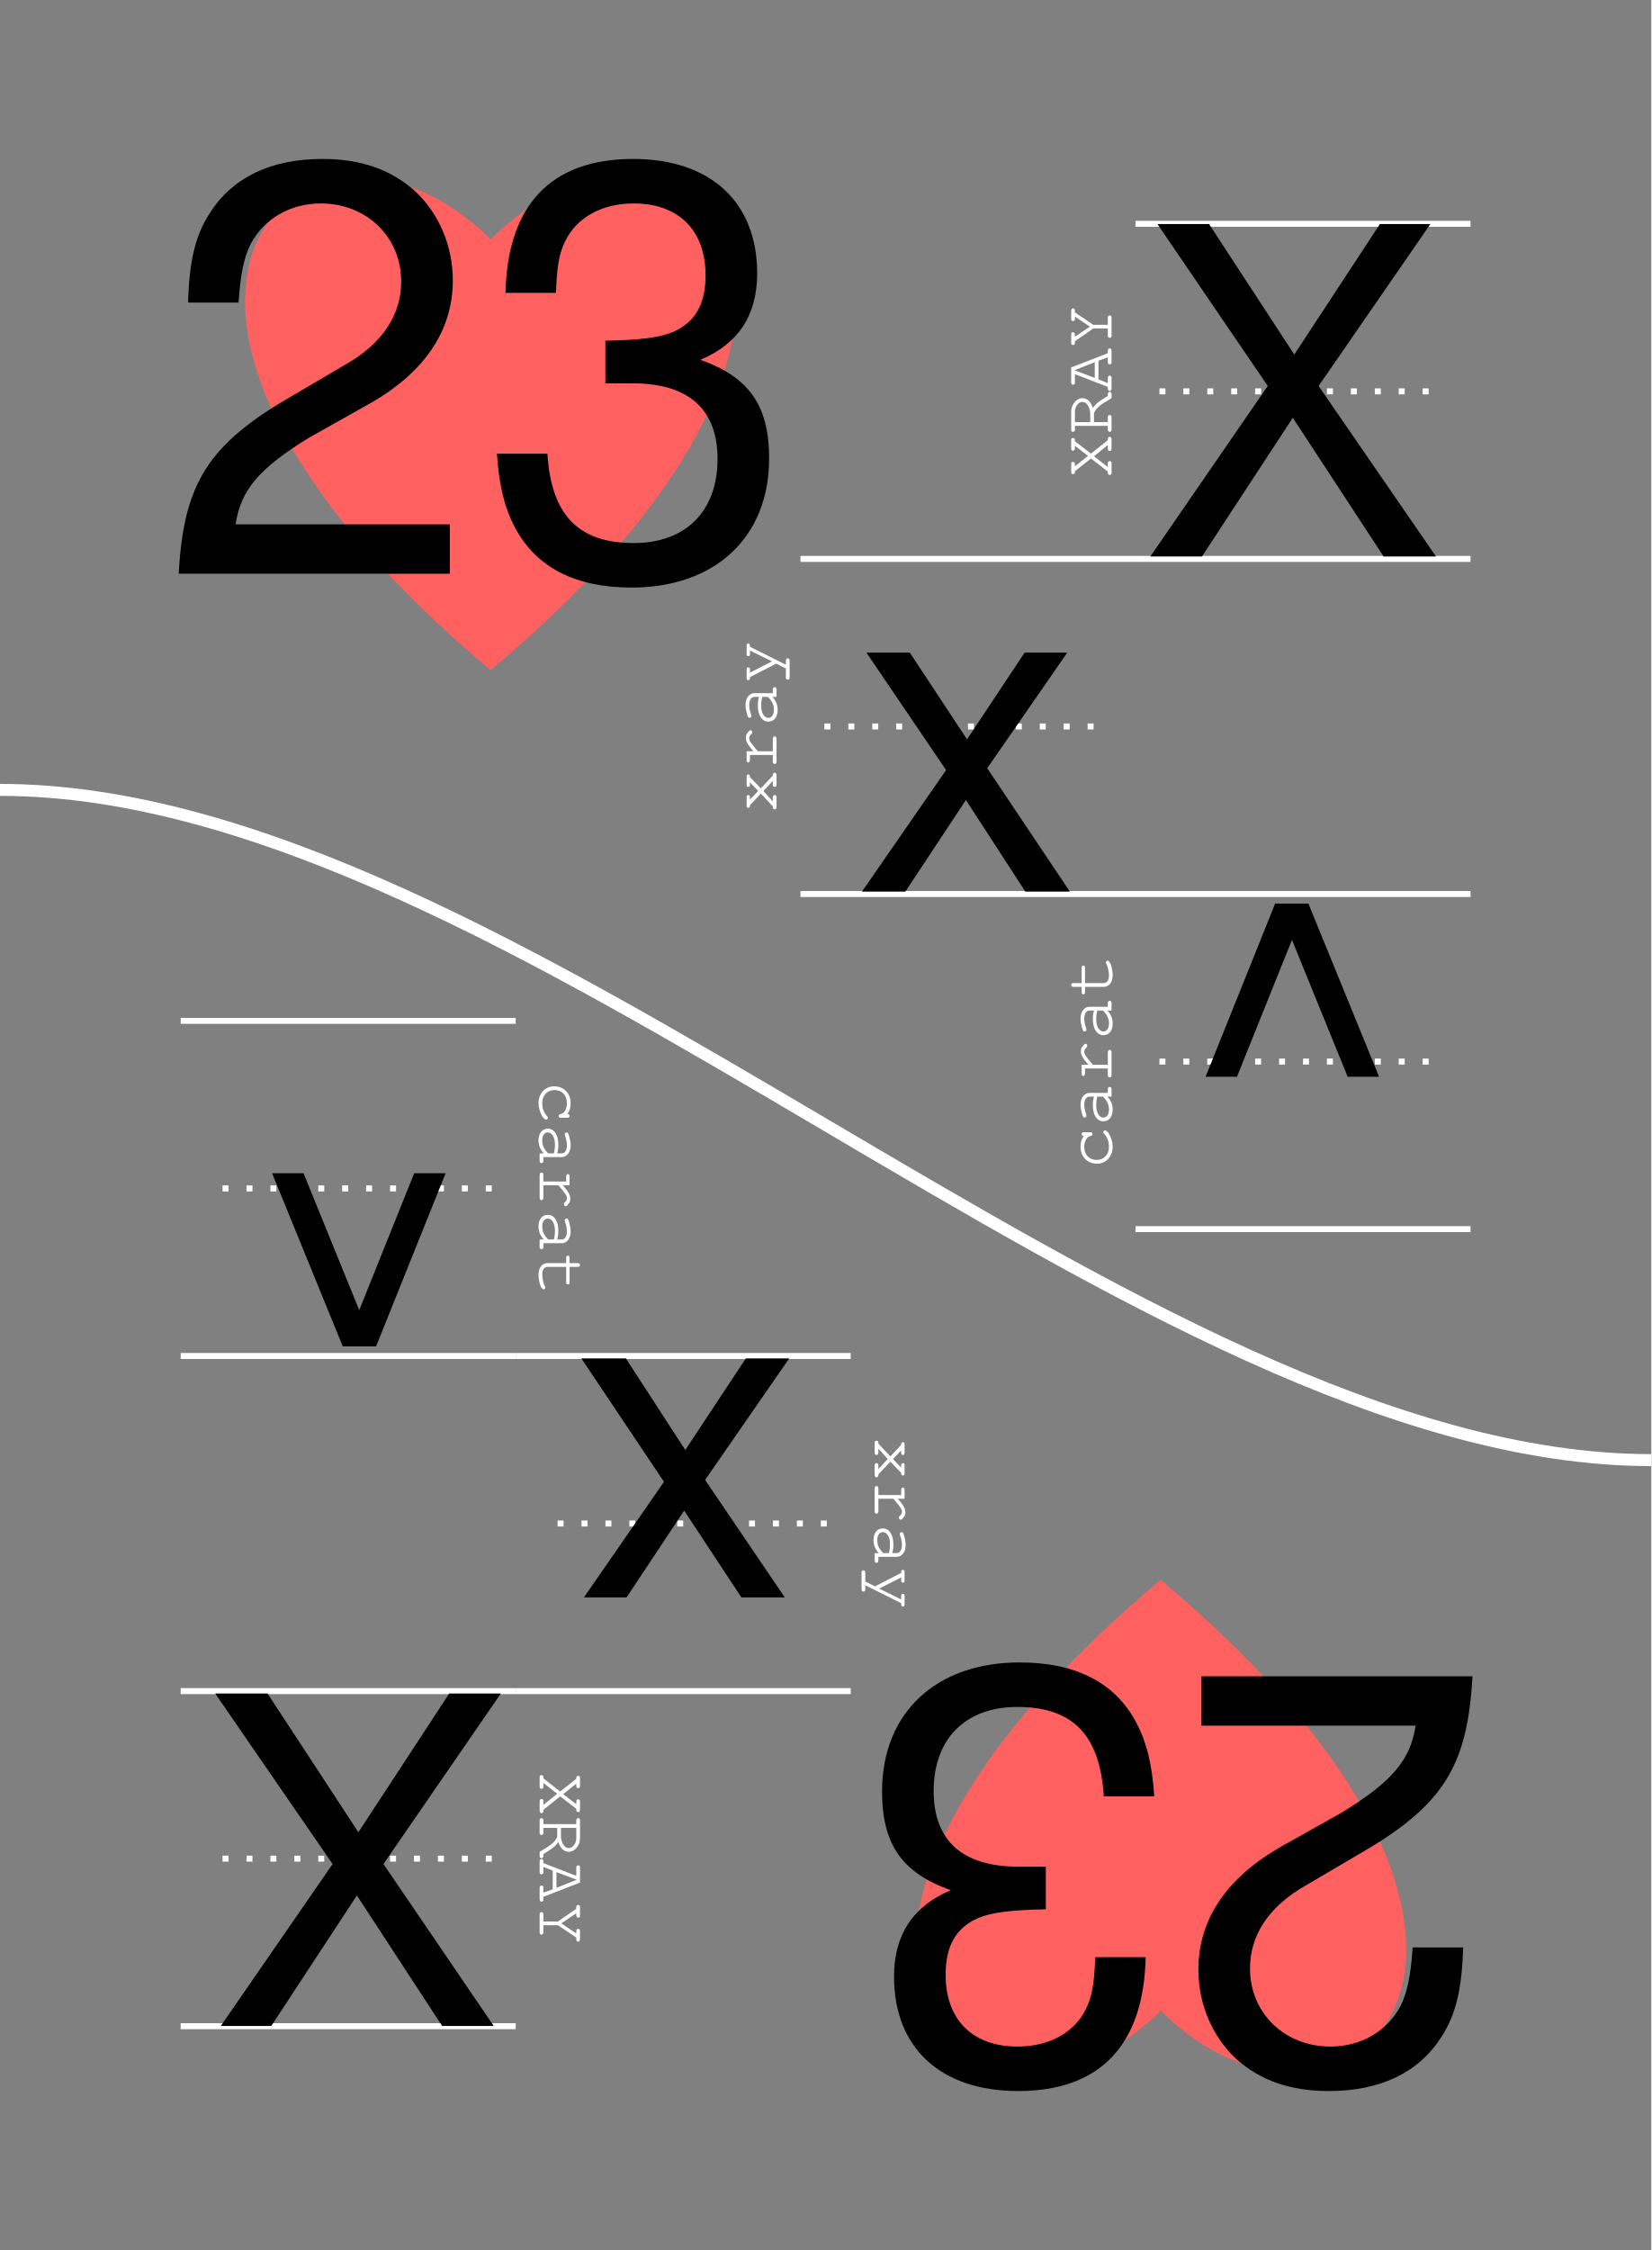
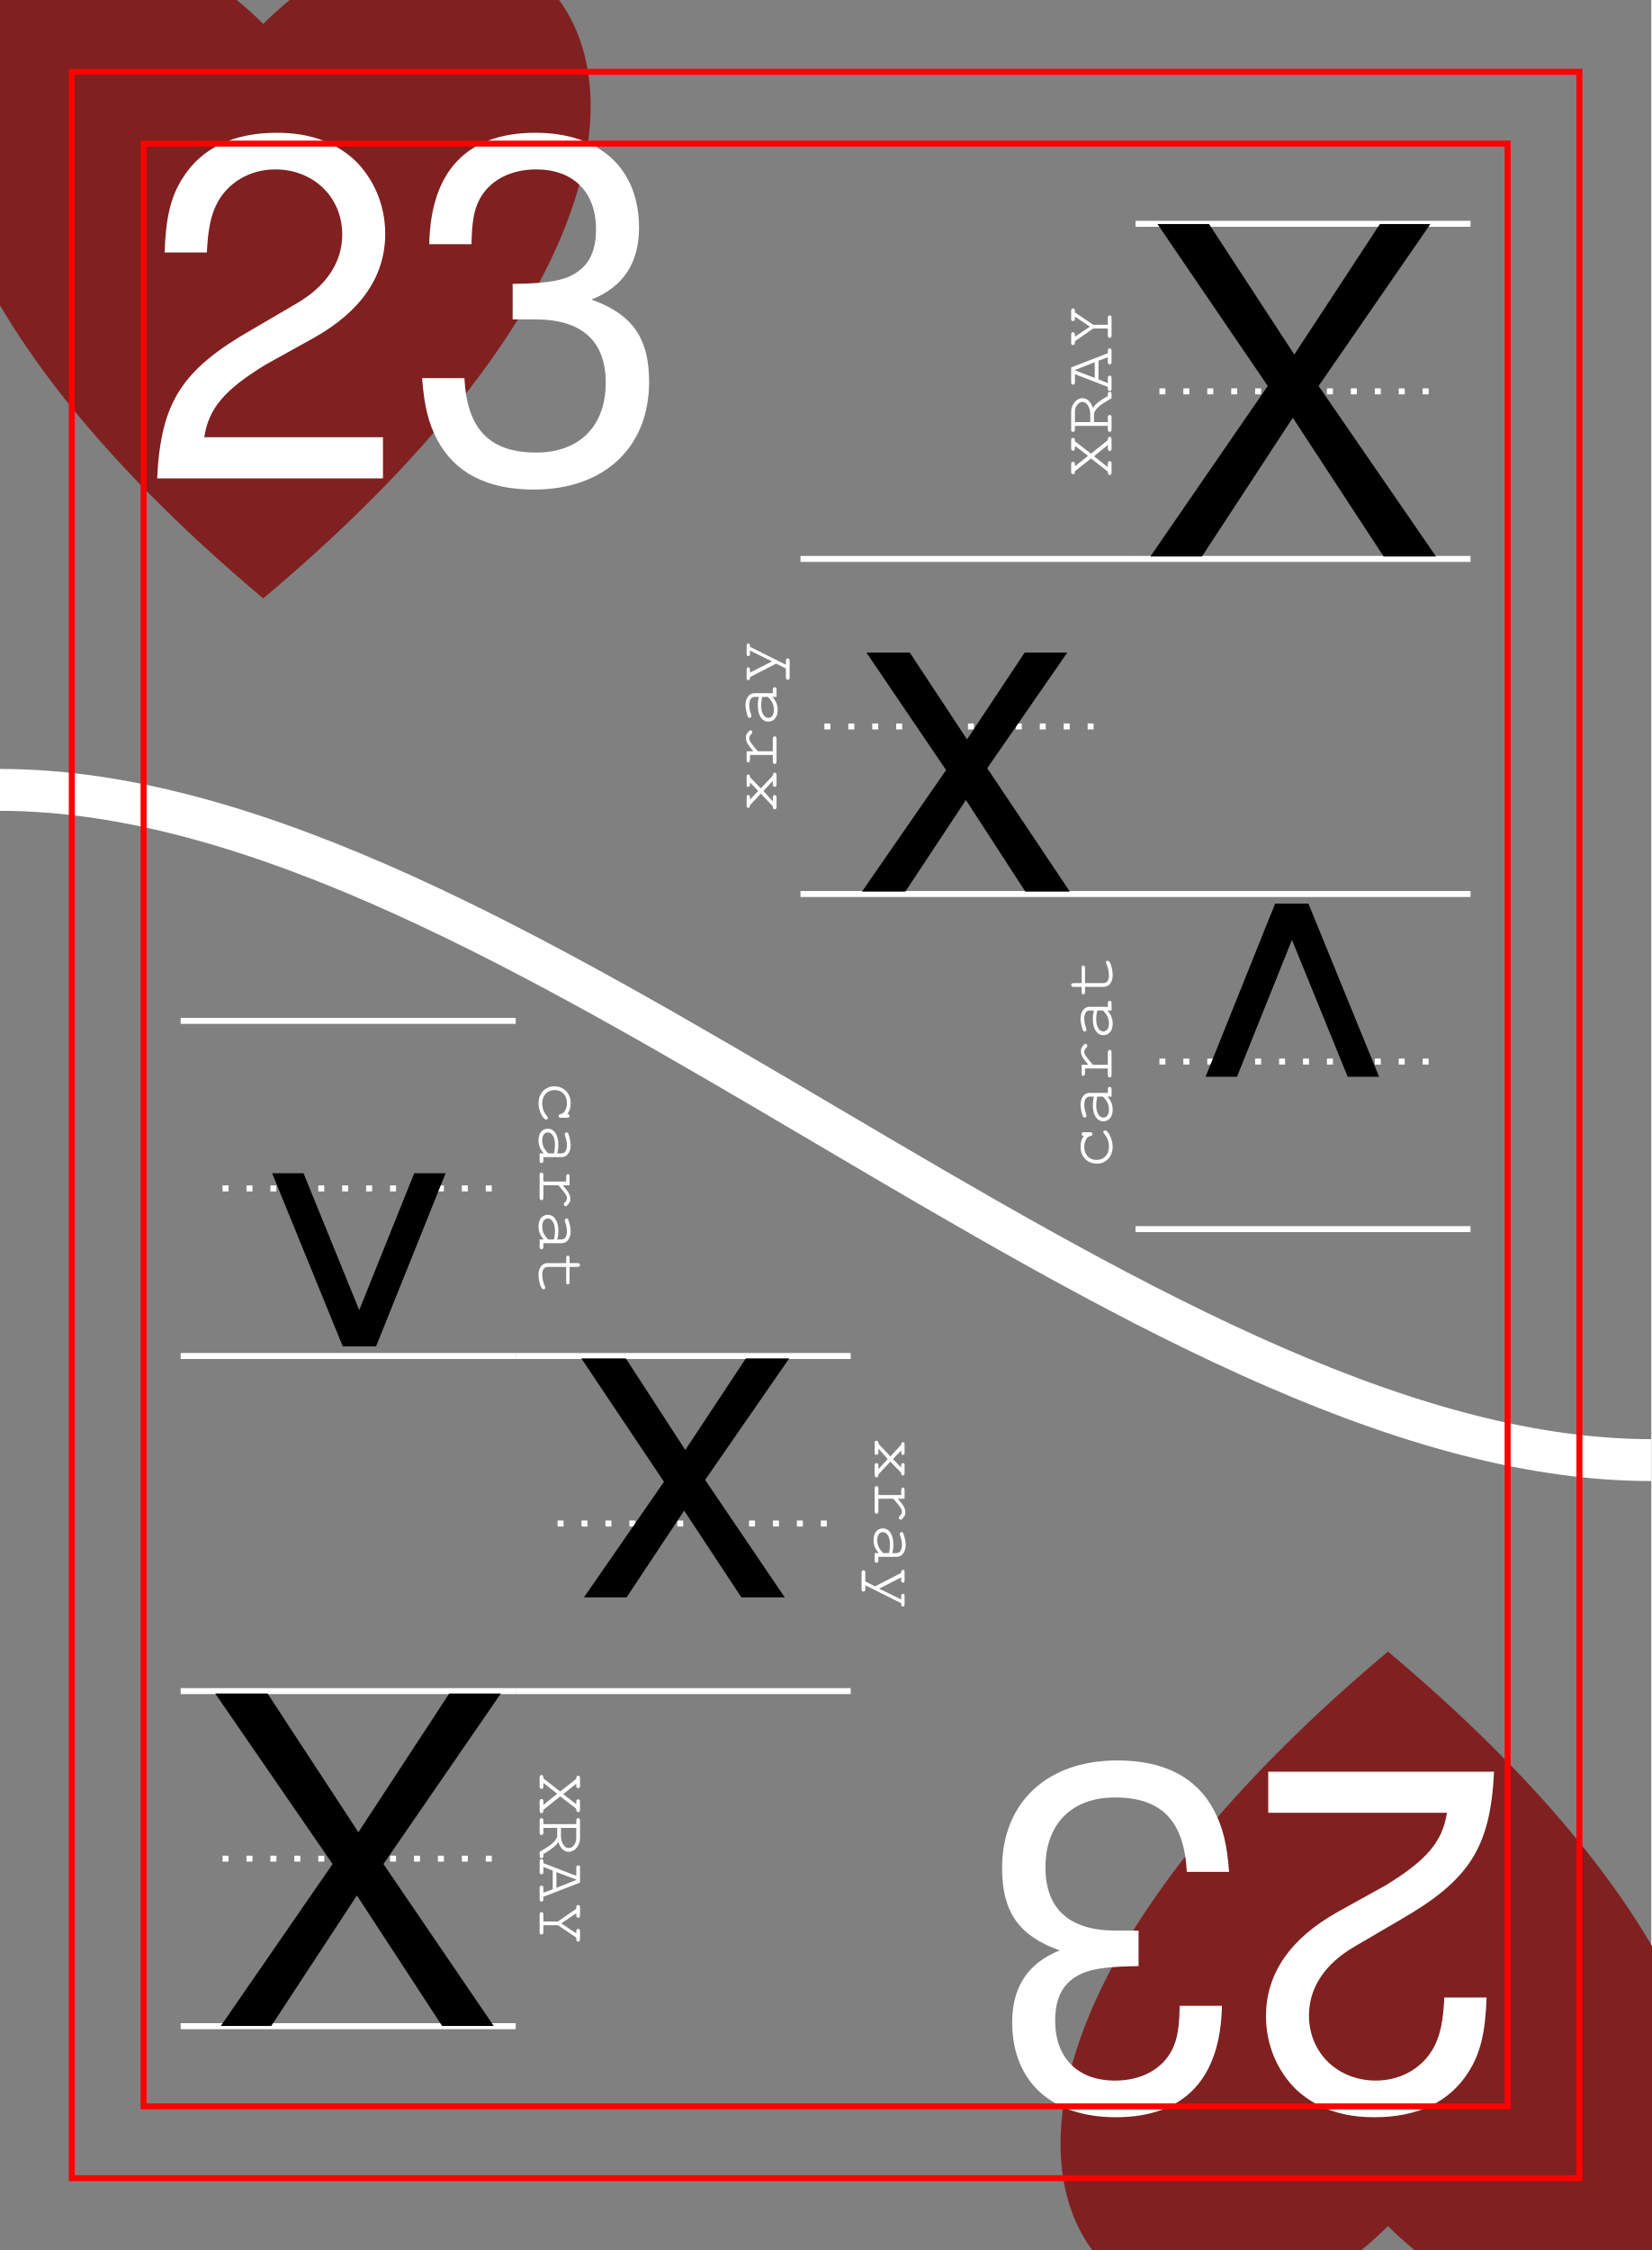
<svg xmlns="http://www.w3.org/2000/svg" xmlns:xlink="http://www.w3.org/1999/xlink" width="69mm" height="94mm" viewBox="-3 -3 69 94" version="1.1" id="card-23">
  <style>
    text { font-family:Helvetica; font-size:19.04px; line-height:1; fill:#000000;fill-opacity:1;stroke:none; }
   
   g.emoji path, g.emoji ellipse, g.emoji circle  { fill:none;stroke:#000000;stroke-width:1.0;stroke-linecap:round;stroke-miterlimit:4;stroke-dasharray:none;stroke-opacity:1 }
   g#card-23-formats-dark text { font-size:7px;fill:#ffffff; }
   g#card-23-thumb-up text, g#card-23-thumb-down text { font-size:7px; }
   path  { fill:none;stroke:#000000;stroke-width:1.0;stroke-linecap:butt;stroke-linejoin:miter;stroke-opacity:1; }
   path.suit { stroke:none; }
   g#card-23-border path  { fill:#808080;fill-opacity:1;stroke:#000000;stroke-width:1.5;stroke-opacity:1;stroke-miterlimit:4;stroke-dasharray:none; }
   g#card-23-lines path { fill:none;stroke:#ffffff;stroke-width:0.25;stroke-linecap:butt;stroke-linejoin:miter;stroke-miterlimit:4;stroke-dasharray:none;stroke-dashoffset:0;stroke-opacity:1 }
   g#card-23-lines-dark path { fill:none;stroke:#000000;stroke-width:0.5;stroke-linecap:butt;stroke-linejoin:miter;stroke-miterlimit:4;stroke-dasharray:none;stroke-dashoffset:0;stroke-opacity:1; }
   g#card-23-lines path.lines-center { stroke-dasharray:0.25, 0.75;}
  </style>
  <defs>
    <g id="card-23-heart-full" class="emoji" transform="translate(-7,-14)">
      <path d="M 7,14 C -5.5,3.5 2,-3 7,2 12,-3 19.5,3.5 7,14 Z" />
    </g>
    <g id="card-23-heart-broken" class="emoji" transform="translate(-7,-14)">
      <path d="M 3.119,0.918 C -0.516,1.134 -2.304,6.546 6.573,13.572            L 10.056,6.195 5.805,7.761 6.763,2.319            C 5.546,1.284 4.244,0.851 3.119,0.918 Z" />
      <path d="M 11.598,-0.031 C 10.627,-0.087 9.524,0.229 8.459,0.983            L 6.937,5.754 12.36,4.47 6.655,12.992            c 0.148,0.146 0.298,0.292 0.453,0.44            C 17.163,6.008 15.371,0.19 11.598,-0.031 Z" />
    </g>
    <g id="card-23-thumb" class="emoji">
      <path d="m 0.25,6 h 4 C 3.761,3.426 2.261,0.331 6.095,0.464           9.005,0.565 8.214,3.28 7.75,6 c 3,0 7,1 4,3 1,1 1,1 0,2 2,1 2,3 -11.5,2 z" />
      <path style="stroke-width:0.5" d="m 4.722,1.807 c 0,0 0.175,2.379 1.03,2.351           0.834,-0.027 0.855,-2.351 0.855,-2.351 z" />
    </g>
    <g id="card-23-thumb-up" class="emoji" transform="translate(-7,-14)">
      <use xlink:href="#card-23-thumb" />
      <text text-anchor="middle" x="6" y="12">+1</text>
    </g>
    <g id="card-23-thumb-down" class="emoji" transform="translate(-7,-14)">
      <use transform="matrix(1,0,0,-1,0,14)" xlink:href="#card-23-thumb" />
      <text text-anchor="middle" x="7" y="7">-1</text>
    </g>
    <g id="card-23-sad" class="emoji" transform="translate(-7,-14)">
      <ellipse id="card-23-sad-right-eye" cx="9.5" cy="4" rx="0.25" ry="0.75" />
      <ellipse id="card-23-sad-left-eye" cx="4.5" cy="4" rx="0.25" ry="0.75" />
      <circle id="card-23-sad-face" cx="7" cy="7" r="7" />
      <path id="card-23-sad-frown" d="m 3,10 c 1.5,-3 6,-3 8,0" />
    </g>
    <g id="card-23-happy" class="emoji" transform="translate(-7,-14)">
      <ellipse id="card-23-happy-right-eye" cx="9.5" cy="4" rx="0.25" ry="0.75" />
      <ellipse id="card-23-happy-left-eye" cx="4.5" cy="4" rx="0.25" ry="0.75" />
      <circle id="card-23-happy-face" cx="7" cy="7" r="7" />
      <path id="card-23-happy-smile" d="m 3,8 c 1.5,4 6,4 8,0" />
    </g>
    <g id="card-23-suit-club" transform="translate(7,7)">
-       <path id="card-23-suit-club-flower" style="fill:#60ff60;stroke:none" d="     M -7.347880794884119e-16,4.0      C 3.365,12.557 12.557,-3.365 3.464,-2.0      C 9.192,-9.192 -9.192,-9.192 -3.464,-2      C -12.557,-3.365 -3.365,12.557 -7.347880794884119e-16,4.0      Z     " />
-       <path id="card-23-suit-club-stem" style="fill:#60ff60;stroke:none" d="     m 0,7.0      h -1.5      c 1.5,-1.5 1.5,-7.0 1.5,-7.0      c 0,0 0,5.5 1.5,7.0      z" />
+       <path id="card-23-suit-club-flower" style="fill:#208020;stroke:none" d="     M -7.347880794884119e-16,4.0      C 3.365,12.557 12.557,-3.365 3.464,-2.0      C 9.192,-9.192 -9.192,-9.192 -3.464,-2      C -12.557,-3.365 -3.365,12.557 -7.347880794884119e-16,4.0      Z     " />
+       <path id="card-23-suit-club-stem" style="fill:#208020;stroke:none" d="     m 0,7.0      h -1.5      c 1.5,-1.5 1.5,-7.0 1.5,-7.0      c 0,0 0,5.5 1.5,7.0      z" />
    </g>
    <g id="card-23-suit-heart">
-       <path style="fill:#ff6060;stroke:none" d="M 7,14 C -5.5,3.5 2,-3 7,2 12,-3 19.5,3.5 7,14 Z" />
+       <path style="fill:#802020;stroke:none" d="M 7,14 C -5.5,3.5 2,-3 7,2 12,-3 19.5,3.5 7,14 Z" />
    </g>
    <g id="card-23-suit-diamond">
-       <path style="fill:#6060ff;stroke:none" d="m 7,14 -7,-10 7,-4 7,4 z" />
+       <path style="fill:#202080;stroke:none" d="m 7,14 -7,-10 7,-4 7,4 z" />
    </g>
    <g id="card-23-suit-spade">
-       <path style="fill:#606060;stroke:none" d="M 7,0 C -5.5,10.5 2,17 7,12 12,17 19.5,10.5 7,0 Z" />
-       <path style="fill:#606060;stroke:none" d="m 7,14 h -1.5 c 1.5,-1.5 1.5,-7.0 1.5,-7.0 c 0,0 0,5.5 1.5,7.0 z" />
+       <path style="fill:#202020;stroke:none" d="M 7,0 C -5.5,10.5 2,17 7,12 12,17 19.5,10.5 7,0 Z" />
+       <path style="fill:#202020;stroke:none" d="m 7,14 h -1.5 c 1.5,-1.5 1.5,-7.0 1.5,-7.0 c 0,0 0,5.5 1.5,7.0 z" />
    </g>
    <g id="card-23-lines">
      <path d="m 0,0 14,0" />
      <path class="lines-center" d="m 1,7 12,0" />
      <path d="m 0,14 14,0" />
    </g>
    <g id="card-23-lines-dark">
      
      
      
    </g>
    <g id="card-23-translate-text">
      <text xml:space="preserve" x="37.45" y="34.25" text-anchor="middle">x</text>
      <text xml:space="preserve" x="51" y="20.25" text-anchor="middle">X</text>
      <text xml:space="preserve" x="51" y="48.25" text-anchor="middle">^</text>
    </g>
    <g id="card-23-translate-pics">
      <use x="37.45" y="34.25" xlink:href="#card-23-" />
      <use x="51" y="20.25" xlink:href="#card-23-" />
      <use x="51" y="48.25" xlink:href="#card-23-" />
    </g>
    <g id="card-23-formats">
      <g id="formats-up" transform="translate(44.45,6.35)">
        <use xlink:href="#card-23-lines" />
        <text transform="rotate(-90) translate(-7,-1)" xml:space="preserve" text-anchor="middle" style="font-size:3px;line-height:1;font-family:Courier;fill:#ffffff;fill-opacity:1;stroke:#ffffff;stroke-width:0;stroke-miterlimit:4;stroke-dasharray:none;stroke-opacity:1">XRAY</text>
      </g>
      <g id="card-23-formats-plain" transform="translate(30.45,20.35)">
        <use xlink:href="#card-23-lines" />
        <text transform="rotate(-90) translate(-7,-1)" xml:space="preserve" text-anchor="middle" style="font-size:3px;line-height:1;font-family:Courier;fill:#ffffff;fill-opacity:1;stroke:#ffffff;stroke-width:0;stroke-miterlimit:4;stroke-dasharray:none;stroke-opacity:1">xray</text>
      </g>
      <g id="card-23-formats-down" transform="translate(44.45,34.35)">
        <use xlink:href="#card-23-lines" />
        <text transform="rotate(-90) translate(-7,-1)" xml:space="preserve" text-anchor="middle" style="font-size:3px;line-height:1;font-family:Courier;fill:#ffffff;fill-opacity:1;stroke:#ffffff;stroke-width:0;stroke-miterlimit:4;stroke-dasharray:none;stroke-opacity:1">carat</text>
      </g>
      <text xml:space="preserve" text-anchor="middle" style="font-size:7px;line-height:1;font-family:Courier;fill:#ffffff;fill-opacity:1;stroke:#ffffff;stroke-width:0;stroke-miterlimit:4;stroke-dasharray:none;stroke-opacity:1" x="51.45" y="28.50" />
    </g>
    <g id="card-23-formats-dark">
      <g id="card-23-formats-up" transform="translate(44.45,6.35)">
        <use xlink:href="#card-23-lines-dark" />
        <text transform="rotate(-90) translate(-7,-1)" xml:space="preserve" text-anchor="middle" style="font-size:3px;line-height:1;font-family:Courier;fill:#ffffff;fill-opacity:1;stroke:#ffffff;stroke-width:0;stroke-miterlimit:4;stroke-dasharray:none;stroke-opacity:1">XRAY</text>
      </g>
      <g id="card-23-formats-plain" transform="translate(30.45,20.35)">
        <use xlink:href="#card-23-lines-dark" />
        <text transform="rotate(-90) translate(-7,18.5)" xml:space="preserve" text-anchor="middle" style="font-size:4px;line-height:1;font-family:Courier;fill:#ffffff;fill-opacity:1;stroke:#ffffff;stroke-width:0;stroke-miterlimit:4;stroke-dasharray:none;stroke-opacity:1">xray</text>
      </g>
      <g id="card-23-formats-down" transform="translate(44.45,34.35)">
        <use xlink:href="#card-23-lines-dark" />
        <text transform="rotate(-90) translate(-7,-1)" xml:space="preserve" text-anchor="middle" style="font-size:3px;line-height:1;font-family:Courier;fill:#ffffff;fill-opacity:1;stroke:#ffffff;stroke-width:0;stroke-miterlimit:4;stroke-dasharray:none;stroke-opacity:1">carat</text>
      </g>
      <text xml:space="preserve" text-anchor="middle" style="fill:#000000;font-size:150%" x="51.45" y="36" />
    </g>
  </defs>
  <g id="card-23-main-layer">
    <rect x="-3" y="-3" width="69" height="94" style="fill:#808080" />
-     <use opacity="1" transform="matrix(1.5,0,0,1.5,7,4)" xlink:href="#card-23-suit-heart" />
+     <use opacity="1" transform="matrix(2,0,0,2,-6,-6)" xlink:href="#card-23-suit-heart" />
    <use xlink:href="#card-23-formats" />
    <g transform="rotate(180,31.5,44)">
-       <use opacity="1" transform="matrix(1.5,0,0,1.5,7,4)" xlink:href="#card-23-suit-heart" />
+       <use opacity="1" transform="matrix(2,0,0,2,-6,-6)" xlink:href="#card-23-suit-heart" />
      <use xlink:href="#card-23-formats" />
    </g>
    <g id="card-23-border">
-       <path id="card-23-border-separator" style="stroke:#ffffff;stroke-width:0.5;fill:none;" d="M -3.0,30 C 18.5,30 44.5,58 66,58" />
+       <path id="card-23-border-separator" style="stroke:#ffffff;stroke-width:1.75;fill:none;" d="M -3.0,30 C 18.5,30 44.5,58 66,58" />
    </g>
    <g id="card-23-upward">
-       <text x="17" y="21" style="font-family:Helvetica;font-size:24px;" text-anchor="middle">23</text>
+       <text x="14" y="17" style="font-family:Helvetica;font-size:20px;fill:#fff" text-anchor="middle">23</text>
      <use xlink:href="#card-23-translate-text" />
    </g>
    <use xlink:href="#card-23-upward" transform="rotate(180,31.5,44)" />
+     <rect x="0" y="0" width="63" height="88" style="stroke:#f00;stroke-width:0.25;fill:none;" />
+     <rect x="3" y="3" width="57" height="82" style="stroke:#f00;stroke-width:0.25;fill:none;" />
  </g>
</svg>
